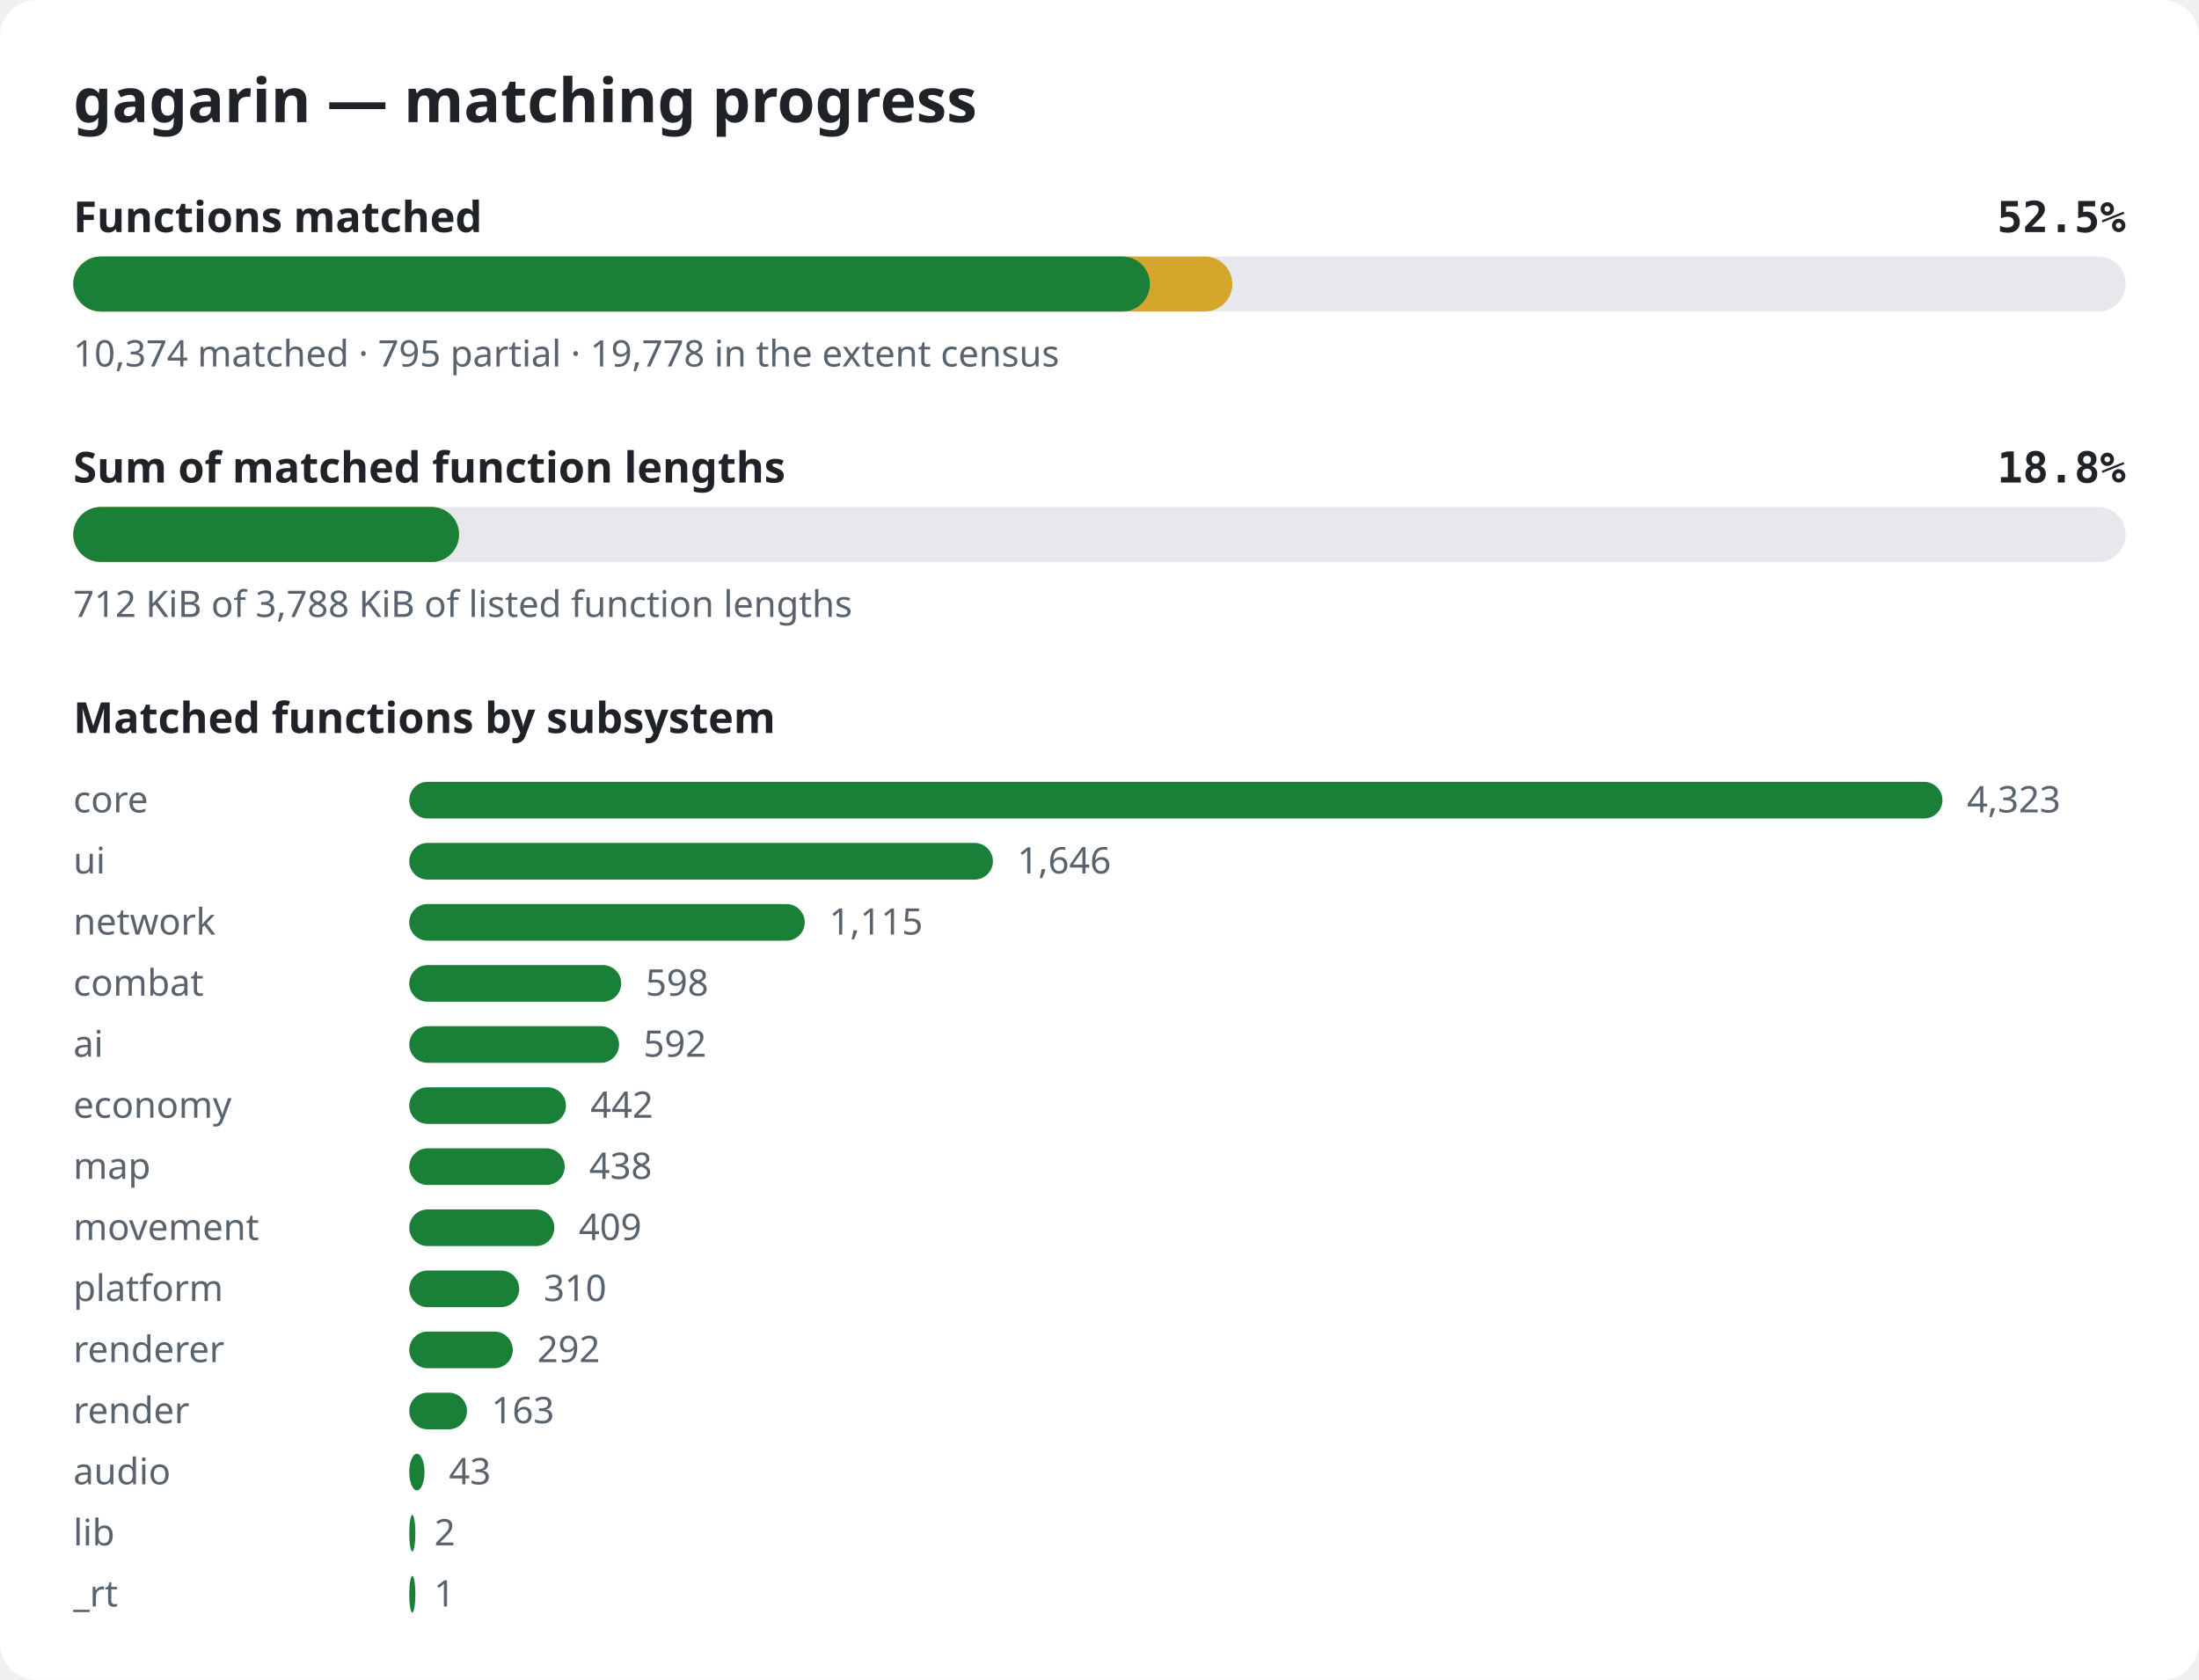
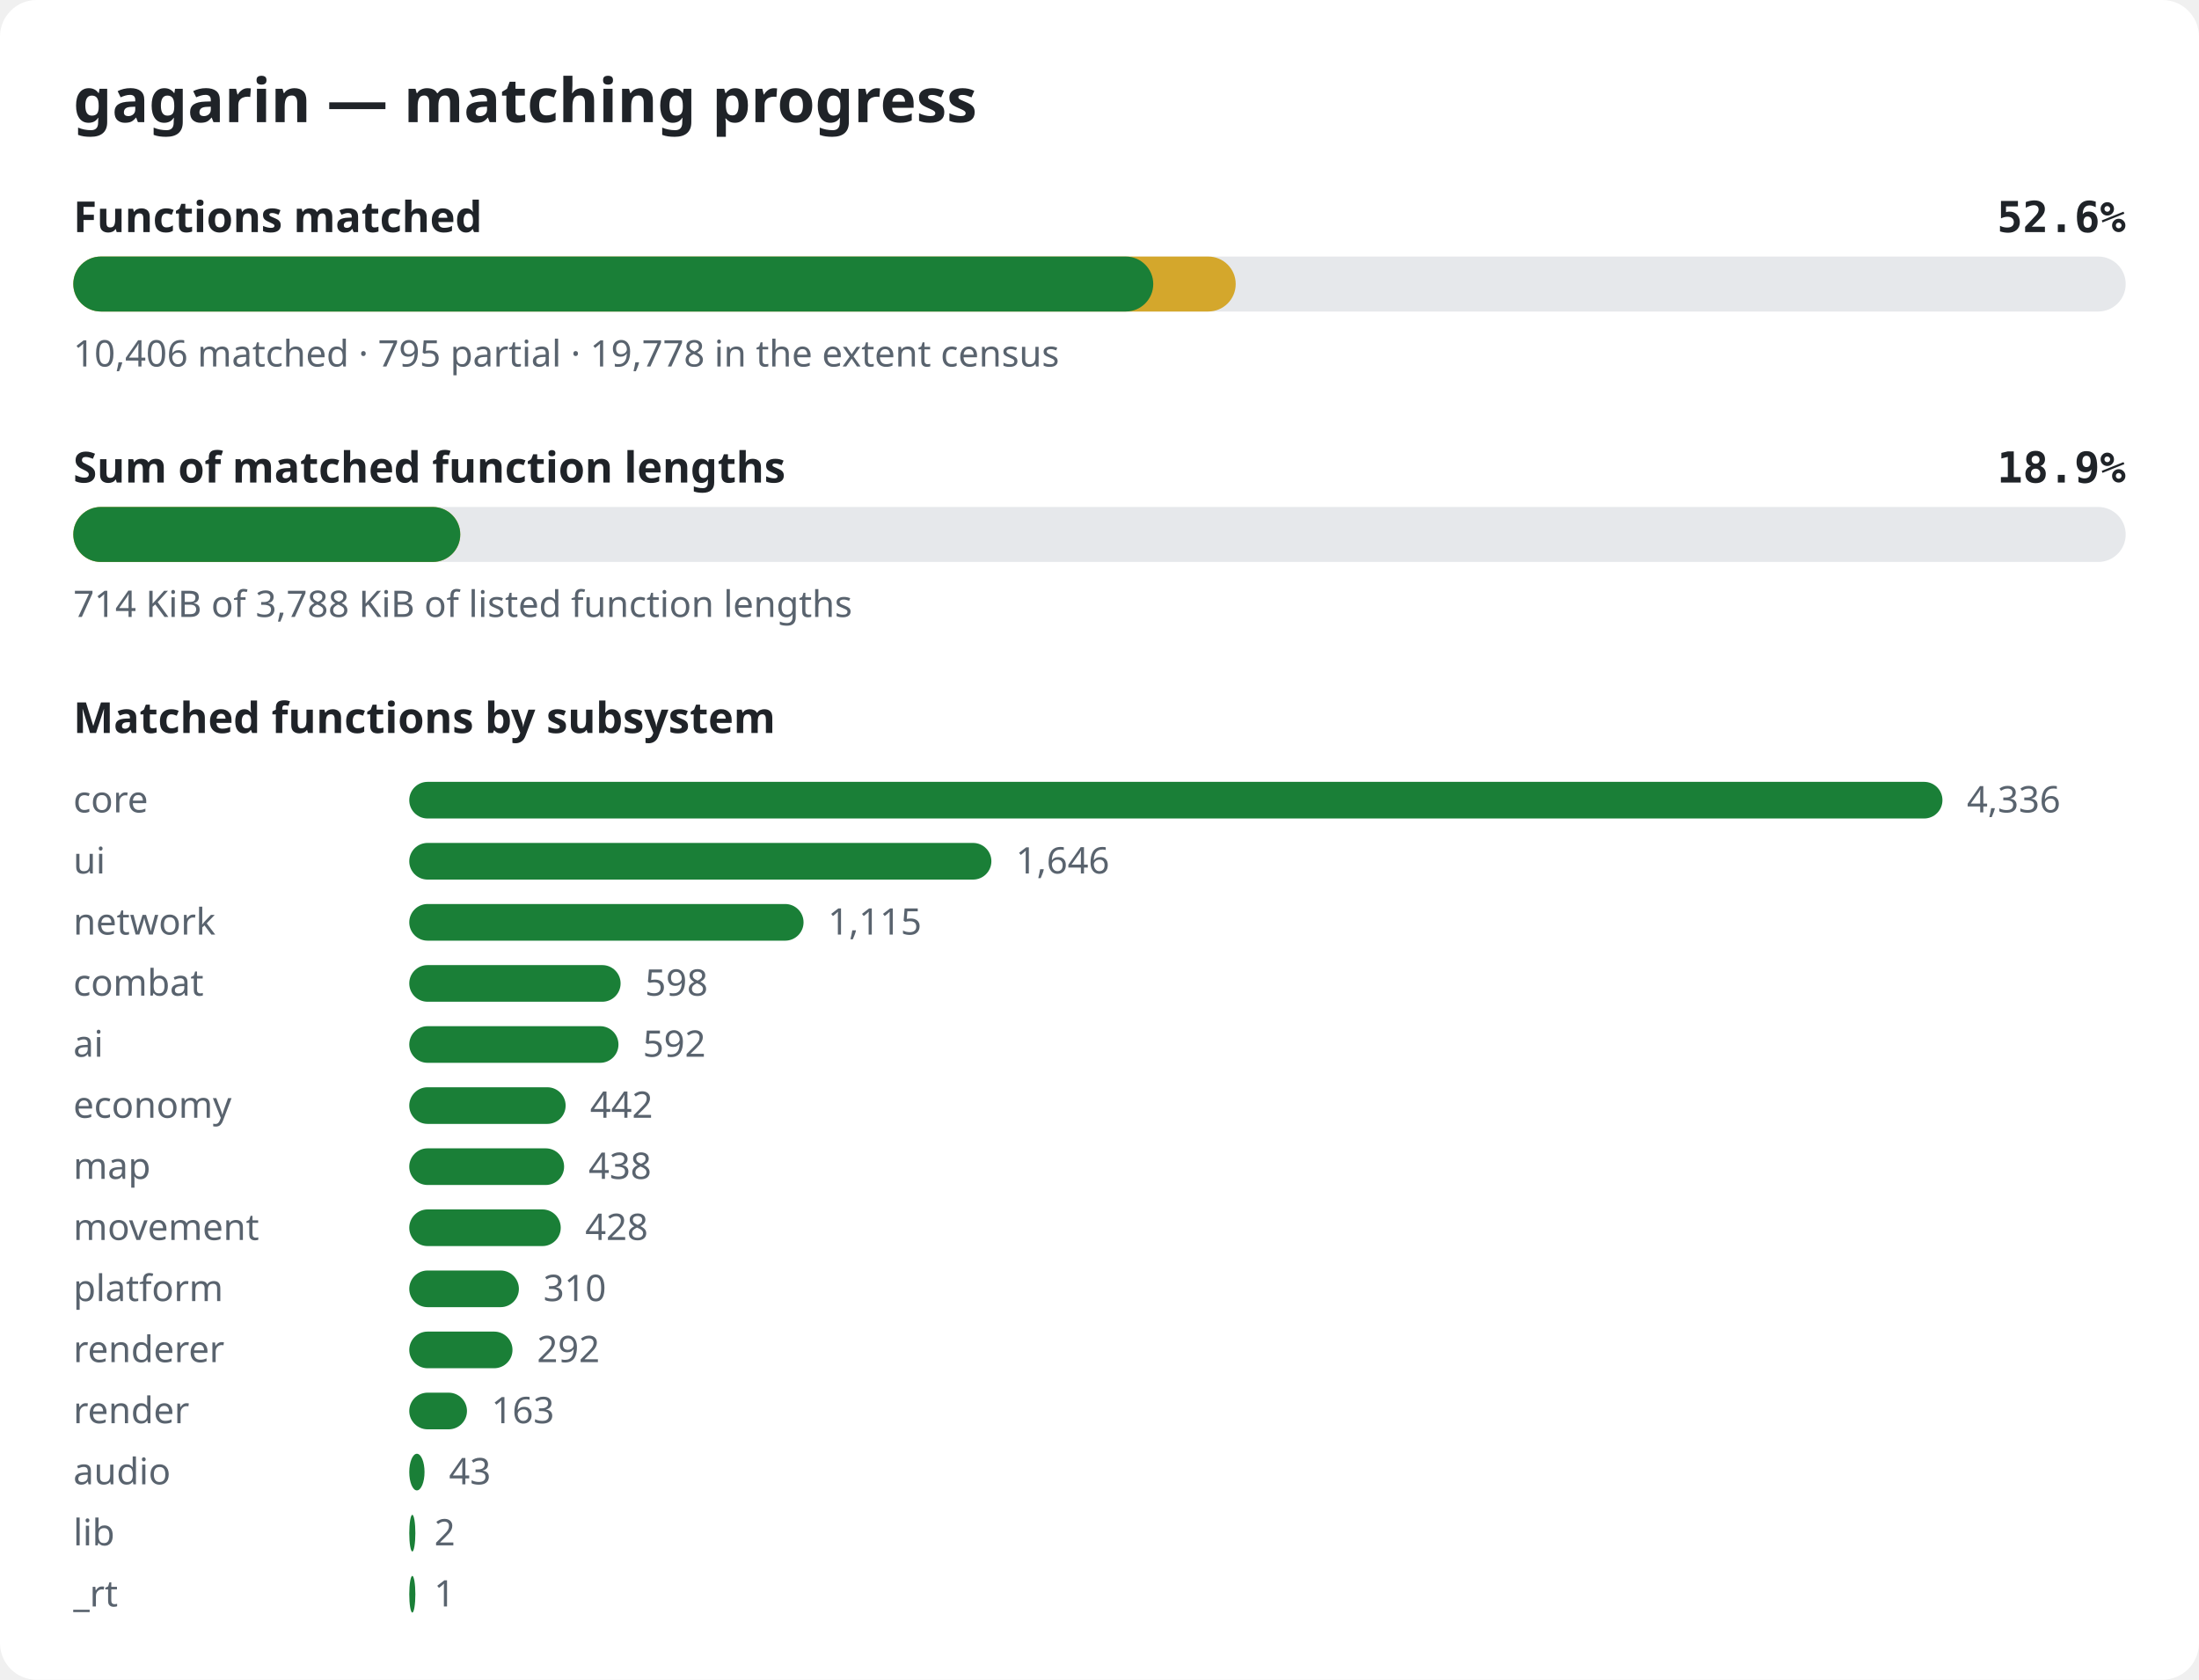
<svg xmlns="http://www.w3.org/2000/svg" width="720" height="550" viewBox="0 0 720 550" role="img" aria-label="gagarin matching progress">
  <style>.bg{fill:#ffffff}.title{font:600 20px sans-serif;fill:#1f2328}.label{font:600 14px sans-serif;fill:#1f2328}.pct{font:600 14px monospace;fill:#1f2328}.note{font:12px sans-serif;fill:#59636e}.track{fill:#e6e8eb}.done{fill:#1a7f37}.partial{fill:#d4a72c}@media (prefers-color-scheme: dark){.bg{fill:#0d1117}.title,.label,.pct{fill:#e6edf3}.note{fill:#9198a1}.track{fill:#262c36}.done{fill:#3fb950}.partial{fill:#d29922}}</style>
  <rect width="720" height="550" rx="12" class="bg" />
  <text x="24" y="40" class="title">gagarin — matching progress</text>
  <text x="24" y="76" class="label">Functions matched</text>
-   <text x="696" y="76" class="pct" text-anchor="end">52.5%</text>
+   <text x="696" y="76" class="pct" text-anchor="end">52.6%</text>
  <rect x="24" y="84" width="672" height="18" rx="9" class="track" />
-   <rect x="24" y="84" width="379.5" height="18" rx="9" class="partial" />
-   <rect x="24" y="84" width="352.5" height="18" rx="9" class="done" />
-   <text x="24" y="120" class="note">10,374 matched · 795 partial · 19,778 in the extent census</text>
+   <rect x="24" y="84" width="380.6" height="18" rx="9" class="partial" />
+   <rect x="24" y="84" width="353.6" height="18" rx="9" class="done" />
+   <text x="24" y="120" class="note">10,406 matched · 795 partial · 19,778 in the extent census</text>
  <text x="24" y="158" class="label">Sum of matched function lengths</text>
-   <text x="696" y="158" class="pct" text-anchor="end">18.8%</text>
+   <text x="696" y="158" class="pct" text-anchor="end">18.9%</text>
  <rect x="24" y="166" width="672" height="18" rx="9" class="track" />
-   <rect x="24" y="166" width="126.3" height="18" rx="9" class="partial" />
-   <rect x="24" y="166" width="126.3" height="18" rx="9" class="done" />
-   <text x="24" y="202" class="note">712 KiB of 3,788 KiB of listed function lengths</text>
+   <rect x="24" y="166" width="126.7" height="18" rx="9" class="partial" />
+   <rect x="24" y="166" width="126.7" height="18" rx="9" class="done" />
+   <text x="24" y="202" class="note">714 KiB of 3,788 KiB of listed function lengths</text>
  <text x="24" y="240" class="label">Matched functions by subsystem</text>
  <text x="24" y="266" class="note">core</text>
  <rect x="134" y="256" width="502.0" height="12" rx="6" class="done" />
-   <text x="644.0" y="266" class="note">4,323</text>
+   <text x="644.0" y="266" class="note">4,336</text>
  <text x="24" y="286" class="note">ui</text>
-   <rect x="134" y="276" width="191.1" height="12" rx="6" class="done" />
-   <text x="333.1" y="286" class="note">1,646</text>
+   <rect x="134" y="276" width="190.6" height="12" rx="6" class="done" />
+   <text x="332.6" y="286" class="note">1,646</text>
  <text x="24" y="306" class="note">network</text>
-   <rect x="134" y="296" width="129.5" height="12" rx="6" class="done" />
-   <text x="271.5" y="306" class="note">1,115</text>
+   <rect x="134" y="296" width="129.1" height="12" rx="6" class="done" />
+   <text x="271.1" y="306" class="note">1,115</text>
  <text x="24" y="326" class="note">combat</text>
-   <rect x="134" y="316" width="69.4" height="12" rx="6" class="done" />
-   <text x="211.4" y="326" class="note">598</text>
+   <rect x="134" y="316" width="69.2" height="12" rx="6" class="done" />
+   <text x="211.2" y="326" class="note">598</text>
  <text x="24" y="346" class="note">ai</text>
-   <rect x="134" y="336" width="68.7" height="12" rx="6" class="done" />
-   <text x="210.7" y="346" class="note">592</text>
+   <rect x="134" y="336" width="68.5" height="12" rx="6" class="done" />
+   <text x="210.5" y="346" class="note">592</text>
  <text x="24" y="366" class="note">economy</text>
-   <rect x="134" y="356" width="51.3" height="12" rx="6" class="done" />
-   <text x="193.3" y="366" class="note">442</text>
+   <rect x="134" y="356" width="51.2" height="12" rx="6" class="done" />
+   <text x="193.2" y="366" class="note">442</text>
  <text x="24" y="386" class="note">map</text>
-   <rect x="134" y="376" width="50.9" height="12" rx="6" class="done" />
-   <text x="192.9" y="386" class="note">438</text>
+   <rect x="134" y="376" width="50.7" height="12" rx="6" class="done" />
+   <text x="192.7" y="386" class="note">438</text>
  <text x="24" y="406" class="note">movement</text>
-   <rect x="134" y="396" width="47.5" height="12" rx="6" class="done" />
-   <text x="189.5" y="406" class="note">409</text>
+   <rect x="134" y="396" width="49.6" height="12" rx="6" class="done" />
+   <text x="191.6" y="406" class="note">428</text>
  <text x="24" y="426" class="note">platform</text>
-   <rect x="134" y="416" width="36.0" height="12" rx="6" class="done" />
-   <text x="178.0" y="426" class="note">310</text>
+   <rect x="134" y="416" width="35.9" height="12" rx="6" class="done" />
+   <text x="177.9" y="426" class="note">310</text>
  <text x="24" y="446" class="note">renderer</text>
-   <rect x="134" y="436" width="33.9" height="12" rx="6" class="done" />
-   <text x="175.9" y="446" class="note">292</text>
+   <rect x="134" y="436" width="33.8" height="12" rx="6" class="done" />
+   <text x="175.8" y="446" class="note">292</text>
  <text x="24" y="466" class="note">render</text>
  <rect x="134" y="456" width="18.9" height="12" rx="6" class="done" />
  <text x="160.9" y="466" class="note">163</text>
  <text x="24" y="486" class="note">audio</text>
  <rect x="134" y="476" width="5.0" height="12" rx="6" class="done" />
  <text x="147.0" y="486" class="note">43</text>
  <text x="24" y="506" class="note">lib</text>
  <rect x="134" y="496" width="2.0" height="12" rx="6" class="done" />
  <text x="142.2" y="506" class="note">2</text>
  <text x="24" y="526" class="note">_rt</text>
  <rect x="134" y="516" width="2.0" height="12" rx="6" class="done" />
  <text x="142.1" y="526" class="note">1</text>
</svg>
